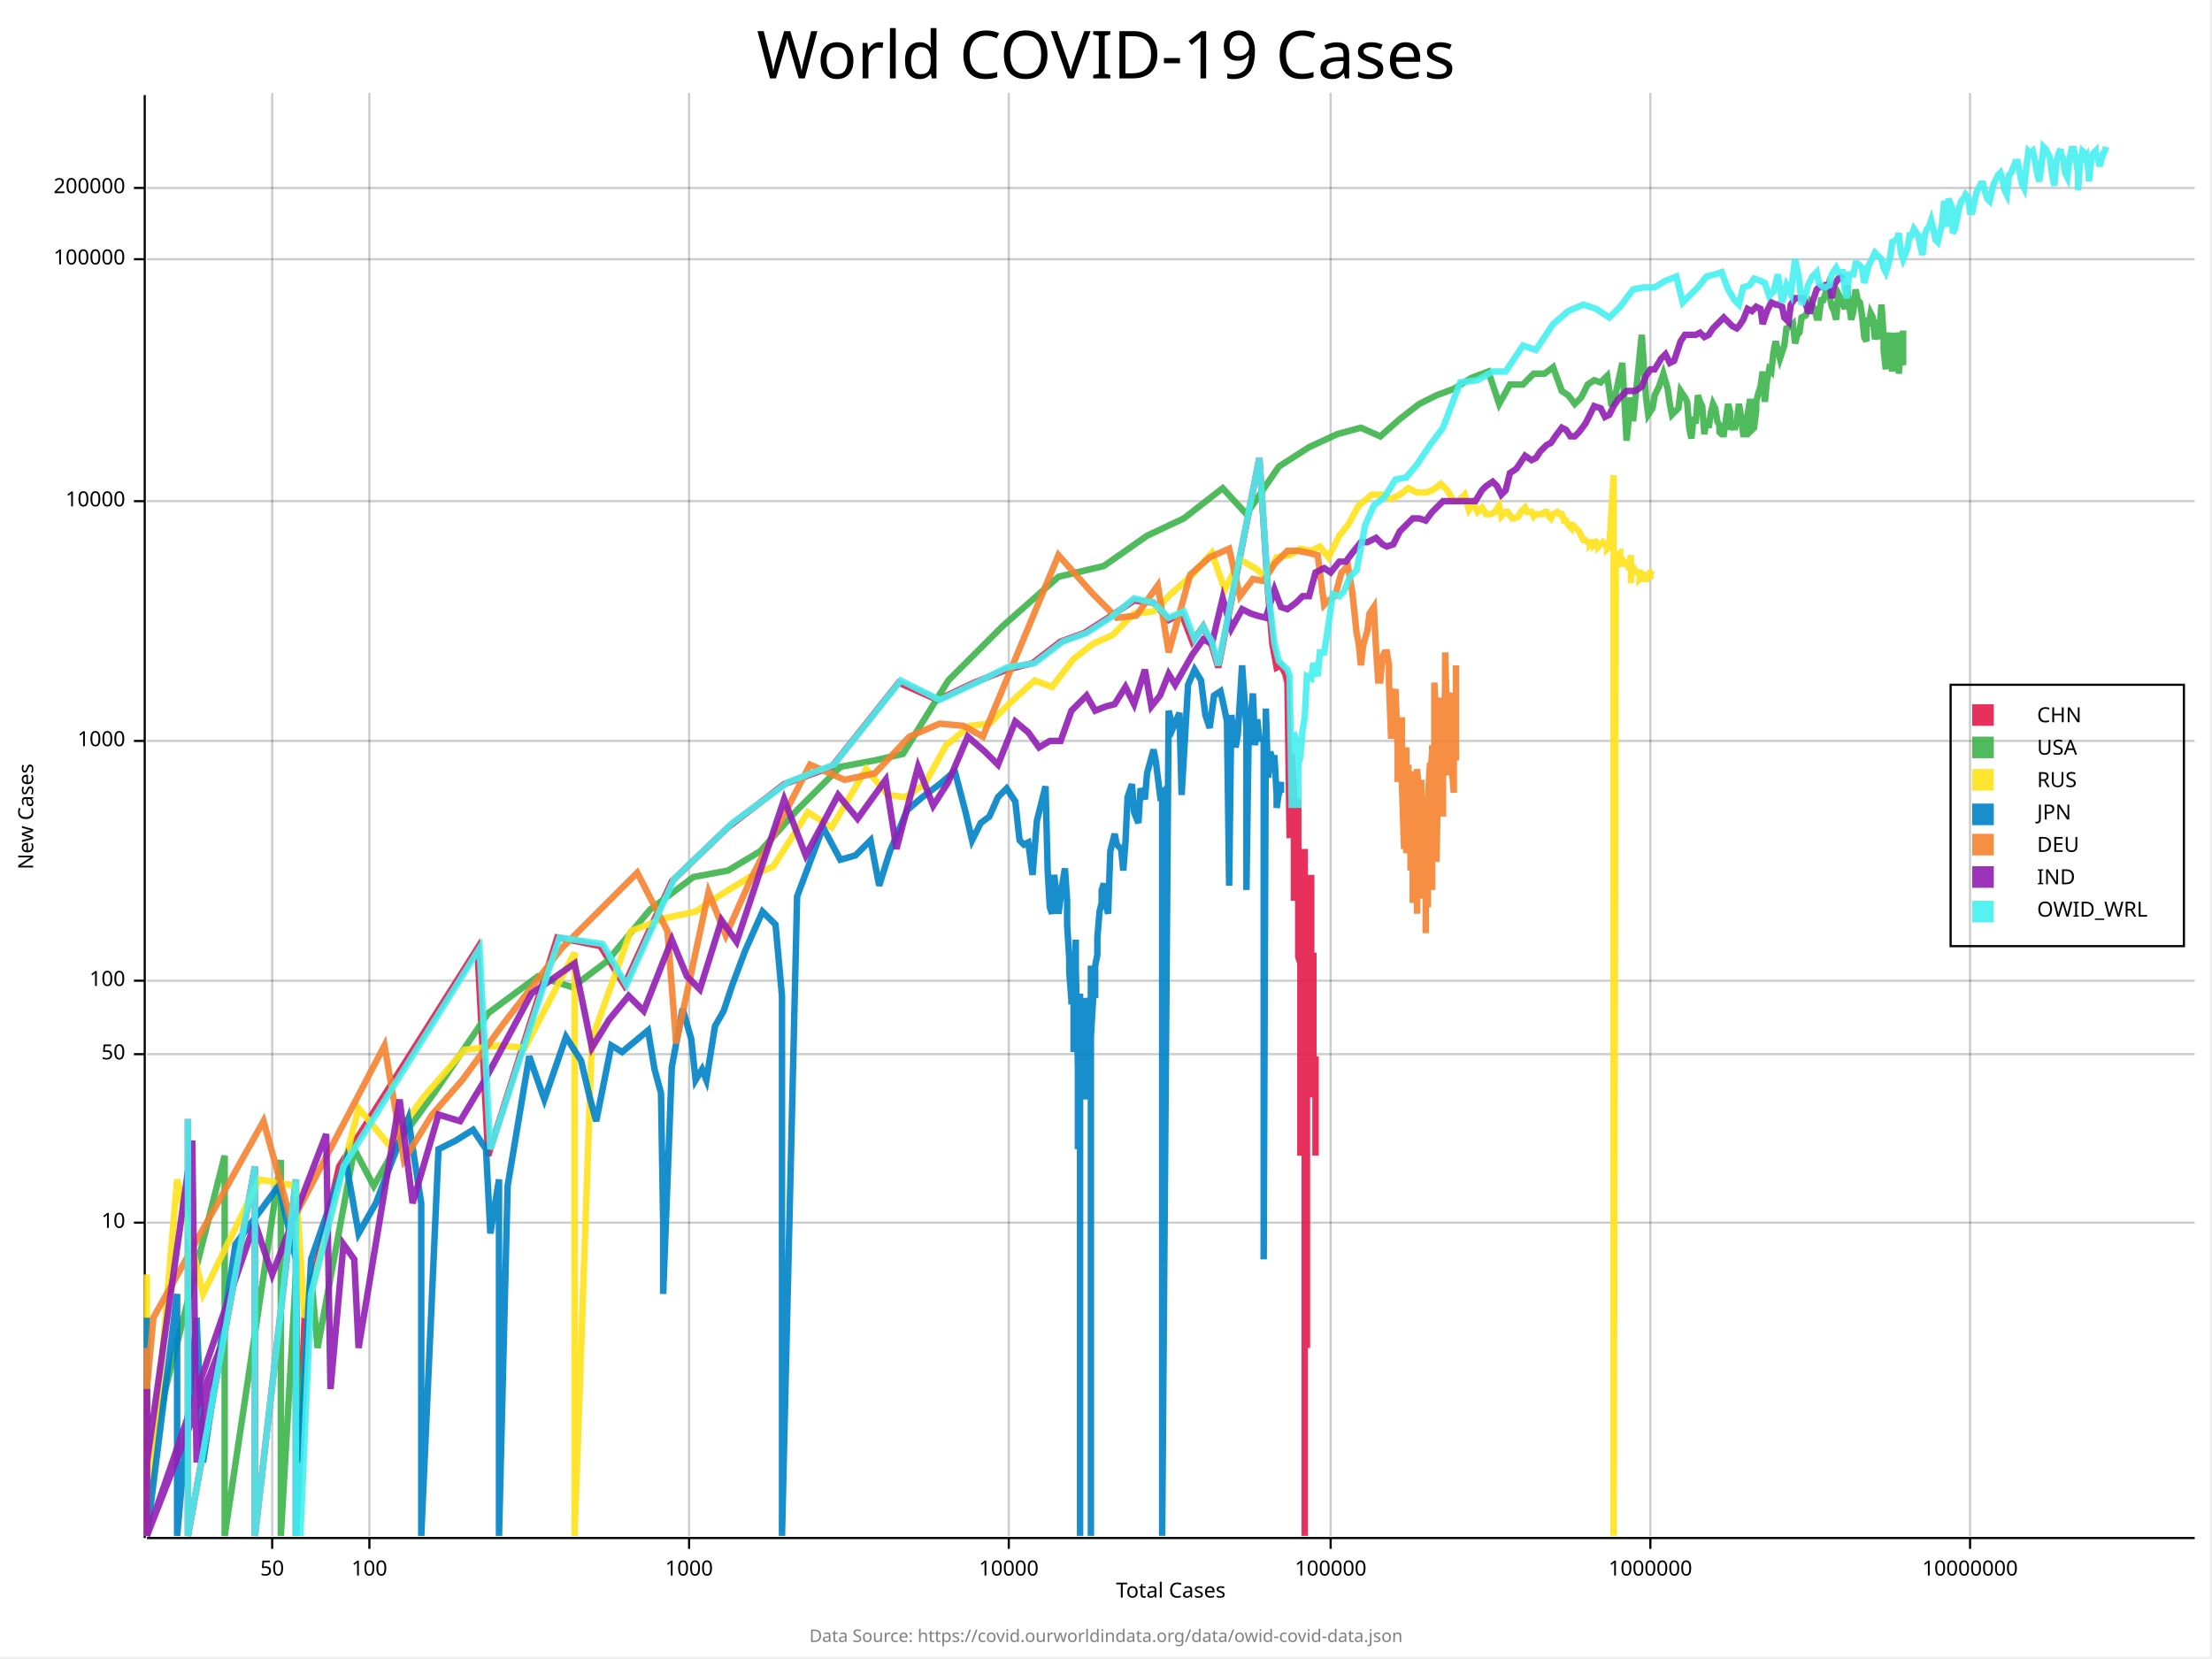
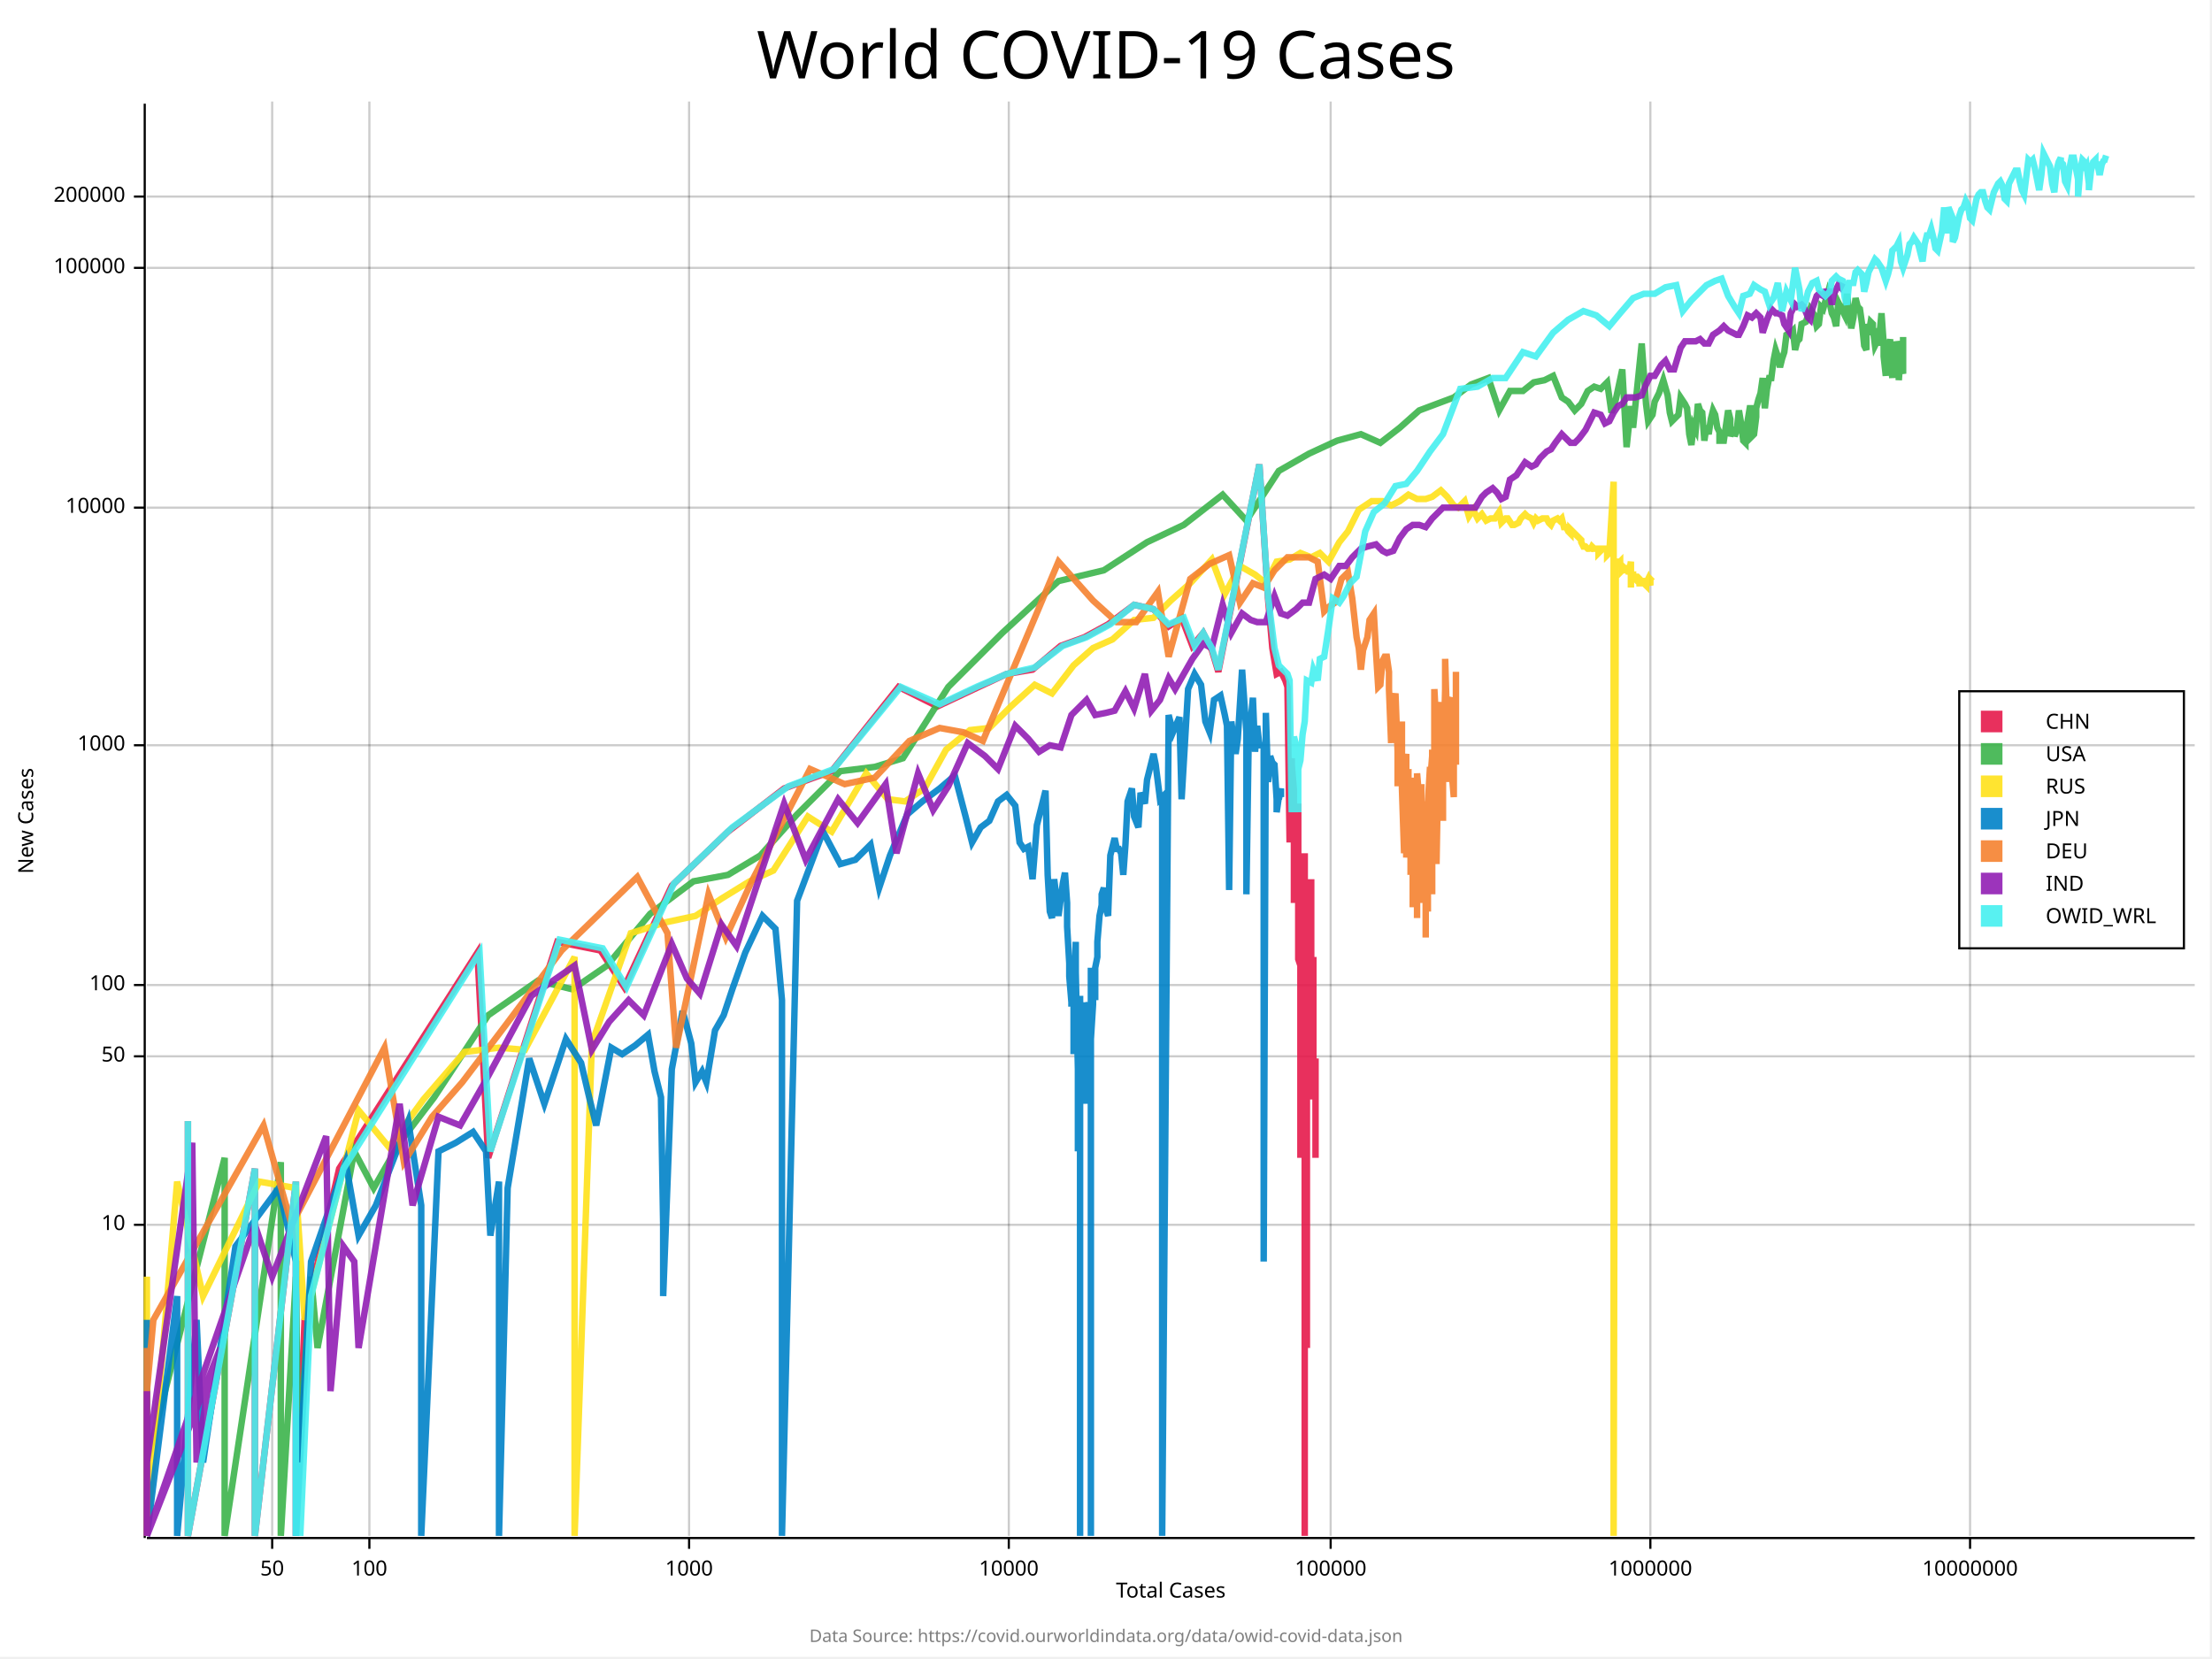
<svg xmlns="http://www.w3.org/2000/svg" width="1024" height="768" viewBox="0 0 1024 768">
  <rect x="0" y="0" width="1023" height="767" opacity="1" fill="#FFFFFF" stroke="none" />
  <text x="512" y="754" dy="0.76em" text-anchor="middle" font-family="sans-serif" font-size="8.065" opacity="0.5" fill="#000000">
Data Source: https://covid.ourworldindata.org/data/owid-covid-data.json
</text>
  <text x="512" y="13" dy="0.76em" text-anchor="middle" font-family="sans-serif" font-size="30.645" opacity="1" fill="#000000">
World COVID-19 Cases
</text>
-   <text x="8" y="378" dy="0.76em" text-anchor="middle" font-family="sans-serif" font-size="9.677" opacity="1" fill="#000000" transform="rotate(270, 8, 378)">
+   <text x="8" y="380" dy="0.76em" text-anchor="middle" font-family="sans-serif" font-size="9.677" opacity="1" fill="#000000" transform="rotate(270, 8, 380)">
New Cases
</text>
  <text x="542" y="742" dy="-0.5ex" text-anchor="middle" font-family="sans-serif" font-size="9.677" opacity="1" fill="#000000">
Total Cases
</text>
-   <line opacity="0.2" stroke="#000000" stroke-width="1" x1="126" y1="711" x2="126" y2="43" />
-   <line opacity="0.2" stroke="#000000" stroke-width="1" x1="171" y1="711" x2="171" y2="43" />
-   <line opacity="0.2" stroke="#000000" stroke-width="1" x1="319" y1="711" x2="319" y2="43" />
-   <line opacity="0.2" stroke="#000000" stroke-width="1" x1="467" y1="711" x2="467" y2="43" />
-   <line opacity="0.2" stroke="#000000" stroke-width="1" x1="616" y1="711" x2="616" y2="43" />
-   <line opacity="0.2" stroke="#000000" stroke-width="1" x1="764" y1="711" x2="764" y2="43" />
-   <line opacity="0.2" stroke="#000000" stroke-width="1" x1="912" y1="711" x2="912" y2="43" />
-   <line opacity="0.2" stroke="#000000" stroke-width="1" x1="68" y1="566" x2="1016" y2="566" />
-   <line opacity="0.2" stroke="#000000" stroke-width="1" x1="68" y1="488" x2="1016" y2="488" />
-   <line opacity="0.2" stroke="#000000" stroke-width="1" x1="68" y1="454" x2="1016" y2="454" />
-   <line opacity="0.2" stroke="#000000" stroke-width="1" x1="68" y1="343" x2="1016" y2="343" />
-   <line opacity="0.2" stroke="#000000" stroke-width="1" x1="68" y1="232" x2="1016" y2="232" />
-   <line opacity="0.2" stroke="#000000" stroke-width="1" x1="68" y1="120" x2="1016" y2="120" />
-   <line opacity="0.2" stroke="#000000" stroke-width="1" x1="68" y1="87" x2="1016" y2="87" />
-   <polyline fill="none" opacity="1" stroke="#000000" stroke-width="1" points="67,44 67,712 " />
-   <text x="58" y="566" dy="0.5ex" text-anchor="end" font-family="sans-serif" font-size="9.677" opacity="1" fill="#000000">
+   <line opacity="0.2" stroke="#000000" stroke-width="1" x1="126" y1="711" x2="126" y2="47" />
+   <line opacity="0.2" stroke="#000000" stroke-width="1" x1="171" y1="711" x2="171" y2="47" />
+   <line opacity="0.2" stroke="#000000" stroke-width="1" x1="319" y1="711" x2="319" y2="47" />
+   <line opacity="0.2" stroke="#000000" stroke-width="1" x1="467" y1="711" x2="467" y2="47" />
+   <line opacity="0.2" stroke="#000000" stroke-width="1" x1="616" y1="711" x2="616" y2="47" />
+   <line opacity="0.2" stroke="#000000" stroke-width="1" x1="764" y1="711" x2="764" y2="47" />
+   <line opacity="0.2" stroke="#000000" stroke-width="1" x1="912" y1="711" x2="912" y2="47" />
+   <line opacity="0.2" stroke="#000000" stroke-width="1" x1="68" y1="567" x2="1016" y2="567" />
+   <line opacity="0.2" stroke="#000000" stroke-width="1" x1="68" y1="489" x2="1016" y2="489" />
+   <line opacity="0.2" stroke="#000000" stroke-width="1" x1="68" y1="456" x2="1016" y2="456" />
+   <line opacity="0.2" stroke="#000000" stroke-width="1" x1="68" y1="345" x2="1016" y2="345" />
+   <line opacity="0.2" stroke="#000000" stroke-width="1" x1="68" y1="235" x2="1016" y2="235" />
+   <line opacity="0.2" stroke="#000000" stroke-width="1" x1="68" y1="124" x2="1016" y2="124" />
+   <line opacity="0.2" stroke="#000000" stroke-width="1" x1="68" y1="91" x2="1016" y2="91" />
+   <polyline fill="none" opacity="1" stroke="#000000" stroke-width="1" points="67,48 67,712 " />
+   <text x="58" y="567" dy="0.5ex" text-anchor="end" font-family="sans-serif" font-size="9.677" opacity="1" fill="#000000">
10
</text>
-   <polyline fill="none" opacity="1" stroke="#000000" stroke-width="1" points="62,566 67,566 " />
-   <text x="58" y="488" dy="0.5ex" text-anchor="end" font-family="sans-serif" font-size="9.677" opacity="1" fill="#000000">
+   <polyline fill="none" opacity="1" stroke="#000000" stroke-width="1" points="62,567 67,567 " />
+   <text x="58" y="489" dy="0.5ex" text-anchor="end" font-family="sans-serif" font-size="9.677" opacity="1" fill="#000000">
50
</text>
-   <polyline fill="none" opacity="1" stroke="#000000" stroke-width="1" points="62,488 67,488 " />
-   <text x="58" y="454" dy="0.5ex" text-anchor="end" font-family="sans-serif" font-size="9.677" opacity="1" fill="#000000">
+   <polyline fill="none" opacity="1" stroke="#000000" stroke-width="1" points="62,489 67,489 " />
+   <text x="58" y="456" dy="0.5ex" text-anchor="end" font-family="sans-serif" font-size="9.677" opacity="1" fill="#000000">
100
</text>
-   <polyline fill="none" opacity="1" stroke="#000000" stroke-width="1" points="62,454 67,454 " />
-   <text x="58" y="343" dy="0.5ex" text-anchor="end" font-family="sans-serif" font-size="9.677" opacity="1" fill="#000000">
+   <polyline fill="none" opacity="1" stroke="#000000" stroke-width="1" points="62,456 67,456 " />
+   <text x="58" y="345" dy="0.5ex" text-anchor="end" font-family="sans-serif" font-size="9.677" opacity="1" fill="#000000">
1000
</text>
-   <polyline fill="none" opacity="1" stroke="#000000" stroke-width="1" points="62,343 67,343 " />
-   <text x="58" y="232" dy="0.5ex" text-anchor="end" font-family="sans-serif" font-size="9.677" opacity="1" fill="#000000">
+   <polyline fill="none" opacity="1" stroke="#000000" stroke-width="1" points="62,345 67,345 " />
+   <text x="58" y="235" dy="0.5ex" text-anchor="end" font-family="sans-serif" font-size="9.677" opacity="1" fill="#000000">
10000
</text>
-   <polyline fill="none" opacity="1" stroke="#000000" stroke-width="1" points="62,232 67,232 " />
-   <text x="58" y="120" dy="0.5ex" text-anchor="end" font-family="sans-serif" font-size="9.677" opacity="1" fill="#000000">
+   <polyline fill="none" opacity="1" stroke="#000000" stroke-width="1" points="62,235 67,235 " />
+   <text x="58" y="124" dy="0.5ex" text-anchor="end" font-family="sans-serif" font-size="9.677" opacity="1" fill="#000000">
100000
</text>
-   <polyline fill="none" opacity="1" stroke="#000000" stroke-width="1" points="62,120 67,120 " />
-   <text x="58" y="87" dy="0.5ex" text-anchor="end" font-family="sans-serif" font-size="9.677" opacity="1" fill="#000000">
+   <polyline fill="none" opacity="1" stroke="#000000" stroke-width="1" points="62,124 67,124 " />
+   <text x="58" y="91" dy="0.5ex" text-anchor="end" font-family="sans-serif" font-size="9.677" opacity="1" fill="#000000">
200000
</text>
-   <polyline fill="none" opacity="1" stroke="#000000" stroke-width="1" points="62,87 67,87 " />
+   <polyline fill="none" opacity="1" stroke="#000000" stroke-width="1" points="62,91 67,91 " />
  <polyline fill="none" opacity="1" stroke="#000000" stroke-width="1" points="68,712 1016,712 " />
  <text x="126" y="722" dy="0.76em" text-anchor="middle" font-family="sans-serif" font-size="9.677" opacity="1" fill="#000000">
50
</text>
  <polyline fill="none" opacity="1" stroke="#000000" stroke-width="1" points="126,712 126,717 " />
  <text x="171" y="722" dy="0.76em" text-anchor="middle" font-family="sans-serif" font-size="9.677" opacity="1" fill="#000000">
100
</text>
  <polyline fill="none" opacity="1" stroke="#000000" stroke-width="1" points="171,712 171,717 " />
  <text x="319" y="722" dy="0.76em" text-anchor="middle" font-family="sans-serif" font-size="9.677" opacity="1" fill="#000000">
1000
</text>
  <polyline fill="none" opacity="1" stroke="#000000" stroke-width="1" points="319,712 319,717 " />
  <text x="467" y="722" dy="0.76em" text-anchor="middle" font-family="sans-serif" font-size="9.677" opacity="1" fill="#000000">
10000
</text>
  <polyline fill="none" opacity="1" stroke="#000000" stroke-width="1" points="467,712 467,717 " />
  <text x="616" y="722" dy="0.76em" text-anchor="middle" font-family="sans-serif" font-size="9.677" opacity="1" fill="#000000">
100000
</text>
  <polyline fill="none" opacity="1" stroke="#000000" stroke-width="1" points="616,712 616,717 " />
  <text x="764" y="722" dy="0.76em" text-anchor="middle" font-family="sans-serif" font-size="9.677" opacity="1" fill="#000000">
1000000
</text>
  <polyline fill="none" opacity="1" stroke="#000000" stroke-width="1" points="764,712 764,717 " />
  <text x="912" y="722" dy="0.76em" text-anchor="middle" font-family="sans-serif" font-size="9.677" opacity="1" fill="#000000">
10000000
</text>
  <polyline fill="none" opacity="1" stroke="#000000" stroke-width="1" points="912,712 912,717 " />
-   <polyline fill="none" opacity="0.9" stroke="#E6194B" stroke-width="3" points="87,518 87,711 87,711 118,540 118,711 137,546 137,711 137,711 137,711 137,711 137,711 137,711 137,711 137,711 137,711 137,711 137,711 141,610 157,540 221,439 226,535 258,434 278,438 289,456 311,408 337,383 363,363 385,355 416,316 434,324 451,316 466,310 478,307 491,297 502,293 513,286 525,278 534,279 541,287 547,284 552,297 557,290 561,299 564,309 583,212 587,274 589,298 591,309 593,308 595,312 596,316 597,388 598,349 598,352 599,364 599,417 599,375 600,386 600,383 600,397 601,384 601,370 601,420 601,443 602,446 602,447 602,429 602,454 602,492 602,493 602,532 602,514 602,523 602,528 602,535 602,528 602,521 602,495 602,525 602,494 602,455 602,486 602,475 602,439 602,472 603,466 603,453 603,457 603,446 603,448 603,455 603,463 603,484 603,454 603,472 603,477 603,490 603,474 603,482 603,462 603,462 604,483 604,466 604,458 604,449 604,457 604,489 604,488 604,393 604,511 604,537 604,549 604,509 604,546 604,557 604,576 604,546 604,566 604,624 604,519 604,643 604,610 604,557 604,624 604,643 604,624 604,643 604,643 604,643 604,590 604,711 604,546 604,535 604,677 604,583 604,590 604,599 604,571 604,590 604,566 604,571 604,643 604,643 604,557 604,643 604,624 604,561 604,583 604,677 604,624 604,711 604,540 604,599 604,535 604,583 604,599 604,677 604,561 605,590 605,571 605,599 605,624 605,610 605,561 605,583 605,557 605,479 605,491 605,495 605,494 605,504 605,504 605,513 605,514 605,535 605,486 605,514 605,532 605,516 605,523 605,537 605,549 605,525 605,599 605,511 605,549 605,571 605,537 605,549 605,521 605,530 605,508 605,492 605,499 605,505 605,492 605,483 605,484 605,532 605,467 605,465 605,465 606,442 606,463 606,469 606,440 606,438 606,433 606,426 606,424 606,418 607,419 607,416 607,405 607,430 607,428 607,432 607,448 608,451 608,445 608,441 608,446 608,458 608,445 608,448 608,481 608,465 608,455 608,472 608,475 608,456 608,474 608,485 608,508 608,499 609,489 609,501 609,497 609,525 609,506 609,509 609,513 609,528 609,518 609,509 609,535 609,532 609,535 609,508 609,528 " />
-   <polyline fill="none" opacity="0.9" stroke="#3CB44B" stroke-width="3" points="68,711 68,711 68,711 68,711 68,711 68,711 68,711 68,711 68,711 68,711 68,711 68,711 68,711 68,711 68,711 68,711 68,711 68,711 68,711 68,711 68,711 68,677 68,711 68,711 68,711 68,677 68,711 68,624 68,711 68,711 68,711 68,677 68,677 68,677 68,624 68,711 68,711 68,677 68,711 68,711 68,711 68,711 68,677 68,711 68,677 68,677 68,711 68,711 68,711 68,711 68,711 68,711 68,677 104,535 104,711 104,711 130,537 130,711 137,590 138,677 144,590 147,624 164,532 173,549 185,528 201,506 226,469 249,452 265,457 281,445 301,421 321,406 337,403 352,394 369,375 389,355 405,352 418,349 439,315 464,290 490,267 511,262 531,248 548,240 566,226 577,238 592,216 606,207 619,201 630,198 639,202 648,194 657,187 665,183 673,180 681,175 689,172 694,187 699,178 705,178 710,173 715,173 719,170 723,181 726,183 729,187 732,184 735,178 738,176 741,177 744,174 746,188 748,182 751,168 753,204 755,184 756,195 760,155 762,184 763,192 765,189 766,183 768,179 770,173 772,180 773,187 774,192 776,190 777,189 778,181 780,184 781,186 782,198 783,203 784,193 785,196 786,183 787,186 788,188 789,201 790,194 791,198 792,191 793,187 794,189 795,195 796,197 796,200 797,201 798,201 799,194 800,187 801,191 801,199 802,196 803,197 803,199 804,195 805,187 806,193 806,193 807,201 808,201 808,197 809,192 810,186 811,186 811,199 812,198 813,190 813,186 814,182 815,179 816,172 817,186 818,176 819,171 820,172 821,163 822,158 823,162 824,166 825,163 826,160 827,152 829,151 830,150 831,159 832,155 833,154 834,147 836,146 837,143 838,140 840,143 841,147 842,147 843,139 844,139 846,133 847,137 848,142 849,144 850,148 851,136 852,138 854,143 855,132 856,141 857,148 857,148 858,144 859,134 860,139 861,140 862,146 863,156 864,158 864,147 865,151 866,145 867,147 867,148 868,157 869,154 869,157 870,148 870,153 871,141 872,156 872,162 873,171 873,160 874,156 874,160 875,154 875,160 876,172 876,167 877,167 877,161 878,158 878,154 879,160 879,170 879,173 880,159 880,166 881,169 881,153 " />
-   <polyline fill="none" opacity="0.9" stroke="#FFE119" stroke-width="3" points="68,711 68,711 68,711 68,711 68,711 68,711 68,711 68,711 68,711 68,711 68,711 68,711 68,711 68,711 68,711 68,711 68,711 68,711 68,711 68,711 68,711 68,711 68,711 68,711 68,711 68,711 68,711 68,711 68,711 68,711 68,711 68,711 68,643 68,711 68,711 68,711 68,711 68,711 68,711 68,711 68,711 68,711 68,711 68,711 68,711 68,711 68,711 68,711 68,711 68,711 68,711 68,711 68,711 68,711 68,711 68,711 68,711 68,711 68,711 68,711 68,711 68,711 68,711 68,677 68,677 68,711 68,711 68,590 68,711 68,711 68,711 68,711 82,546 94,599 120,546 137,549 141,610 166,513 180,530 196,508 215,486 231,484 243,485 266,441 266,711 274,481 292,431 308,425 322,422 334,414 347,406 358,401 374,376 385,383 401,356 411,368 419,369 428,363 438,345 449,336 458,335 468,325 479,315 487,318 497,305 506,298 515,294 525,284 534,283 542,275 551,267 561,256 567,273 574,259 581,263 586,267 591,258 597,257 602,254 607,255 611,253 615,258 620,248 624,243 629,234 635,229 640,229 644,231 648,229 652,226 656,228 660,228 663,227 667,224 670,227 673,232 675,232 678,229 680,236 682,233 684,237 686,235 688,238 690,238 692,237 694,234 695,239 697,237 698,237 700,240 701,240 703,239 704,237 706,235 707,237 709,237 710,239 711,238 712,238 714,238 715,237 716,237 717,239 718,240 719,238 721,237 722,238 723,238 724,241 725,241 726,243 727,244 727,243 728,243 729,244 730,245 731,246 732,248 732,248 733,250 734,250 734,250 735,251 736,251 736,252 737,251 738,251 738,252 739,251 740,252 740,253 741,252 741,252 742,251 743,252 743,252 744,252 744,254 745,253 745,253 747,220 747,255 747,711 748,257 748,258 749,257 749,258 749,258 750,257 750,258 751,259 751,261 752,261 752,260 753,261 753,261 753,261 754,262 754,264 755,257 755,270 755,263 756,263 756,263 756,264 757,266 757,264 758,265 758,265 758,265 759,265 759,266 759,268 760,267 760,267 760,266 761,266 761,267 761,268 762,268 762,268 762,268 762,267 763,266 763,265 763,265 764,268 764,266 764,265 765,264 " />
-   <polyline fill="none" opacity="0.9" stroke="#0082C8" stroke-width="3" points="68,711 68,711 68,711 68,711 68,711 68,711 68,711 68,711 68,711 68,711 68,711 68,711 68,711 68,711 68,711 68,677 68,711 68,711 68,711 68,711 68,711 68,711 68,711 68,711 68,677 68,711 68,677 68,711 68,677 68,624 68,610 68,624 68,677 68,610 68,677 68,711 82,599 82,711 82,711 82,711 82,711 82,711 82,711 82,711 91,610 94,677 109,576 129,549 137,583 137,711 144,583 160,537 166,571 174,557 189,518 195,557 195,711 203,532 211,528 219,523 225,532 227,571 231,546 231,711 235,549 245,489 252,509 262,480 269,491 273,508 276,519 283,484 288,487 294,482 300,477 303,495 306,506 307,566 307,599 311,494 316,467 320,481 322,500 325,495 327,500 331,475 335,468 339,456 345,440 353,422 359,428 362,461 362,711 369,415 381,383 389,398 396,396 403,389 407,410 412,394 420,375 427,369 435,363 442,357 447,376 450,389 454,381 458,378 462,369 466,365 470,371 472,389 474,391 476,390 478,405 480,380 484,364 485,403 486,420 487,423 488,405 489,413 490,423 492,408 493,402 494,417 494,428 495,444 495,450 496,463 496,465 497,446 497,487 497,468 498,435 498,483 498,448 499,494 499,490 499,532 499,479 499,532 499,500 500,460 500,525 500,549 500,511 500,496 500,516 500,711 500,473 501,462 501,491 501,508 501,492 502,482 502,509 502,492 502,500 502,501 502,508 502,504 503,497 503,497 503,499 503,488 503,491 503,470 504,462 504,497 504,499 504,470 505,480 505,711 505,447 505,486 505,480 506,463 506,461 506,454 507,458 507,462 507,447 508,442 508,434 509,422 510,418 510,412 511,409 512,419 513,423 513,422 514,394 516,386 517,391 518,392 519,393 520,403 521,390 522,369 524,363 525,376 527,381 528,365 530,370 531,358 534,347 535,352 537,368 538,367 538,711 541,329 543,337 546,330 547,368 550,317 553,310 556,315 558,331 560,337 562,322 565,320 567,329 568,334 569,410 570,331 572,346 573,340 575,308 577,337 577,412 578,343 580,321 581,345 582,333 583,342 585,342 585,583 586,328 587,360 588,351 588,348 589,351 590,351 591,368 591,374 592,367 592,368 593,362 593,367 " />
-   <polyline fill="none" opacity="0.9" stroke="#F58230" stroke-width="3" points="68,711 68,711 68,711 68,711 68,711 68,711 68,711 68,711 68,711 68,711 68,711 68,711 68,711 68,711 68,711 68,711 68,711 68,711 68,711 68,711 68,711 68,711 68,711 68,711 68,711 68,711 68,711 68,711 68,677 68,624 68,711 68,677 68,643 68,677 68,677 68,643 68,711 68,711 68,677 68,677 68,711 68,711 68,711 68,643 68,711 68,711 68,711 68,711 68,711 68,711 68,711 68,711 68,711 68,711 68,711 68,711 68,711 68,643 71,610 122,519 135,566 178,484 187,537 200,516 214,500 233,474 260,439 295,404 309,431 313,483 328,413 336,433 348,406 375,354 391,361 405,358 421,341 435,335 446,336 455,341 490,257 506,275 517,286 526,285 536,271 541,302 551,266 560,258 569,254 574,276 580,268 585,269 590,261 596,255 601,255 606,256 610,257 613,280 615,278 618,276 621,265 624,262 626,274 628,293 629,298 630,308 631,299 633,292 634,284 636,281 637,300 638,315 639,315 640,304 641,302 642,302 643,308 643,316 644,342 644,336 645,330 645,324 646,319 647,346 647,354 647,362 647,361 648,341 648,334 649,334 649,332 649,363 650,393 650,346 650,354 651,346 651,347 651,366 651,369 651,395 652,375 652,354 652,357 652,381 653,365 653,384 653,403 653,384 653,392 653,393 654,357 654,358 654,404 654,396 654,418 654,395 654,388 655,376 655,386 655,401 655,418 655,394 655,398 655,371 655,408 656,394 656,411 656,423 656,390 656,394 656,369 656,356 657,368 657,361 657,373 657,376 657,369 658,365 658,379 658,361 658,409 658,408 658,377 658,380 659,376 659,382 659,385 659,412 659,416 659,389 659,388 659,382 660,388 660,390 660,410 660,432 660,386 660,394 660,373 660,369 661,374 661,420 661,410 661,374 661,381 661,370 662,353 662,355 662,400 662,395 662,365 662,361 663,348 663,350 663,345 663,412 663,376 664,349 664,357 664,316 665,336 665,343 665,360 665,399 666,339 666,335 667,323 667,325 667,329 668,359 668,378 668,326 668,356 669,317 669,302 670,337 670,355 670,359 671,331 671,321 671,323 672,321 672,324 672,355 673,367 673,333 673,332 674,332 674,352 674,308 " />
-   <polyline fill="none" opacity="0.9" stroke="#911EB4" stroke-width="3" points="68,711 68,711 68,711 68,711 68,711 68,711 68,711 68,711 68,711 68,711 68,711 68,711 68,711 68,711 68,711 68,711 68,711 68,711 68,711 68,711 68,711 68,711 68,711 68,711 68,711 68,711 68,711 68,711 68,711 68,711 68,677 68,711 68,711 68,677 68,711 68,677 68,711 68,711 68,711 68,711 68,711 68,711 68,711 68,711 68,711 68,711 68,711 68,711 68,711 68,711 68,711 68,711 68,711 68,711 68,711 68,711 68,711 68,711 68,711 68,711 68,711 68,711 68,711 68,643 68,677 89,528 91,677 96,643 102,624 68,711 118,566 126,590 151,525 153,643 159,576 164,583 166,624 185,509 191,557 203,516 213,519 225,499 246,460 266,446 274,485 282,472 291,461 298,468 311,435 318,452 324,458 334,426 341,436 363,370 373,396 388,368 397,379 410,361 415,393 425,355 432,373 439,362 448,341 456,348 462,354 470,334 476,339 481,346 486,343 491,343 496,329 503,322 507,329 512,327 516,326 521,318 525,326 530,310 533,327 537,322 541,312 544,317 548,310 552,303 557,296 561,298 566,277 570,291 575,282 579,284 582,285 586,286 590,273 593,281 596,282 600,279 603,276 606,276 609,265 613,263 616,265 620,260 623,260 626,256 630,251 633,251 637,249 640,252 642,253 645,252 648,246 651,243 654,240 657,240 660,241 663,237 665,235 668,232 671,232 674,232 676,232 679,232 681,232 683,232 686,227 688,225 691,223 693,225 695,229 697,227 699,219 702,217 704,214 706,211 709,213 711,212 713,209 716,206 718,205 720,202 723,198 725,199 727,202 729,202 731,200 734,196 736,192 738,188 741,189 743,193 745,192 747,188 749,185 751,183 753,181 755,181 757,181 760,179 762,174 764,171 766,171 769,166 771,164 773,168 775,167 778,158 780,155 782,155 785,155 787,154 789,156 791,155 793,152 796,149 798,147 800,149 802,151 804,152 805,151 807,148 809,143 811,144 813,142 815,143 816,150 818,144 820,140 822,141 823,141 825,142 826,147 828,149 829,141 831,138 832,138 834,138 835,138 837,144 838,144 839,140 841,134 842,133 844,133 845,132 847,132 848,138 849,132 851,129 852,129 853,127 " />
-   <polyline fill="none" opacity="0.9" stroke="#46F0F0" stroke-width="3" points="87,518 87,711 87,711 118,540 118,711 137,546 137,711 137,711 137,711 137,711 137,711 137,711 137,711 138,677 138,711 139,677 139,711 144,599 159,540 222,439 227,532 259,434 279,437 290,456 312,407 339,381 365,362 386,354 417,315 435,324 452,316 466,309 479,307 492,297 503,293 514,286 525,277 534,279 541,286 548,283 553,296 557,290 561,297 564,308 583,212 587,273 590,298 592,306 594,308 596,310 597,313 598,374 599,343 599,339 600,343 601,374 601,354 602,350 603,338 604,332 605,313 607,314 608,307 610,313 611,302 613,302 615,289 617,275 620,276 622,274 625,267 628,264 632,243 636,234 641,230 646,222 651,221 656,215 662,206 668,198 676,177 684,176 691,172 697,172 705,160 711,162 719,150 726,144 733,141 739,143 745,147 750,142 756,134 761,133 766,133 771,130 776,128 779,140 783,136 786,133 790,128 794,127 797,126 800,134 803,139 805,141 807,133 810,132 812,129 815,130 817,131 819,137 821,135 823,127 825,140 827,132 829,136 831,120 833,130 834,141 836,136 837,132 839,128 841,126 842,131 844,133 845,133 847,132 848,127 850,124 851,126 853,126 854,134 855,138 856,127 858,127 859,122 860,122 862,124 863,131 864,127 865,123 867,119 868,117 869,118 871,120 872,124 873,126 874,123 875,119 876,112 878,111 879,108 880,117 881,120 883,115 884,109 885,109 886,106 888,109 889,114 890,118 891,109 892,106 893,105 894,102 895,106 896,111 897,112 899,104 900,93 901,105 902,92 904,97 904,108 905,106 907,96 908,93 909,92 910,90 911,91 912,98 913,98 915,89 916,87 917,85 918,85 919,89 920,92 921,93 923,85 924,83 925,81 926,80 927,83 928,88 929,90 930,81 931,80 933,75 934,75 935,80 936,85 937,87 938,78 939,70 940,71 941,70 942,74 943,80 944,84 945,77 946,68 947,69 948,71 949,73 950,81 951,86 952,75 953,71 954,69 954,71 955,73 956,80 957,82 958,74 959,69 959,69 960,69 961,74 962,80 962,88 963,75 964,70 965,71 965,75 966,73 967,81 967,84 968,75 969,71 970,70 970,71 971,72 972,77 972,77 973,73 974,70 974,71 975,68 " />
-   <rect x="903" y="317" width="108" height="121" opacity="1" fill="none" stroke="#000000" />
-   <text x="943" y="327" dy="0.76em" text-anchor="start" font-family="sans-serif" font-size="9.677" opacity="1" fill="#000000">
+   <polyline fill="none" opacity="0.9" stroke="#E6194B" stroke-width="3" points="87,519 87,711 87,711 118,541 118,711 137,547 137,711 137,711 137,711 137,711 137,711 137,711 137,711 137,711 137,711 137,711 137,711 141,611 157,541 221,441 226,536 258,436 278,440 289,457 311,410 337,385 363,365 385,357 416,318 434,327 451,319 466,312 478,310 491,299 502,295 513,289 525,280 534,282 541,290 547,286 552,299 557,293 561,301 564,311 583,215 587,277 589,300 591,312 593,311 595,315 596,318 597,390 598,351 598,354 599,366 599,418 599,377 600,388 600,385 600,399 601,386 601,372 601,421 601,444 602,447 602,448 602,430 602,455 602,493 602,494 602,533 602,515 602,524 602,529 602,536 602,529 602,522 602,496 602,526 602,495 602,456 602,487 602,477 602,440 602,474 603,468 603,455 603,459 603,447 603,450 603,457 603,464 603,485 603,456 603,473 603,479 603,491 603,475 603,484 603,463 603,463 604,485 604,467 604,459 604,450 604,459 604,490 604,489 604,395 604,512 604,538 604,550 604,511 604,547 604,558 604,577 604,547 604,567 604,624 604,521 604,644 604,611 604,558 604,624 604,644 604,624 604,644 604,644 604,644 604,591 604,711 604,547 604,536 604,677 604,584 604,591 604,600 604,572 604,591 604,567 604,572 604,644 604,644 604,558 604,644 604,624 604,562 604,584 604,677 604,624 604,711 604,541 604,600 604,536 604,584 604,600 604,677 604,562 605,591 605,572 605,600 605,624 605,611 605,562 605,584 605,558 605,480 605,492 605,496 605,495 605,505 605,505 605,514 605,515 605,536 605,487 605,515 605,533 605,517 605,524 605,538 605,550 605,526 605,600 605,512 605,550 605,572 605,538 605,550 605,522 605,531 605,509 605,493 605,500 605,506 605,493 605,485 605,485 605,533 605,468 605,467 605,467 606,443 606,464 606,470 606,441 606,440 606,434 606,428 606,425 606,420 607,421 607,417 607,407 607,431 607,430 607,434 607,450 608,453 608,446 608,443 608,447 608,460 608,447 608,450 608,482 608,466 608,456 608,473 608,477 608,458 608,476 608,486 608,509 608,500 609,490 609,502 609,499 609,526 609,508 609,511 609,514 609,529 609,519 609,511 609,536 609,533 609,536 609,509 609,529 " />
+   <polyline fill="none" opacity="0.9" stroke="#3CB44B" stroke-width="3" points="68,711 68,711 68,711 68,711 68,711 68,711 68,711 68,711 68,711 68,711 68,711 68,711 68,711 68,711 68,711 68,711 68,711 68,711 68,711 68,711 68,711 68,677 68,711 68,711 68,711 68,677 68,711 68,624 68,711 68,711 68,711 68,677 68,677 68,677 68,624 68,711 68,711 68,677 68,711 68,711 68,711 68,711 68,677 68,711 68,677 68,677 68,711 68,711 68,711 68,711 68,711 68,711 68,677 104,536 104,711 104,711 130,538 130,711 137,591 138,677 144,591 147,624 164,533 173,550 185,529 201,508 226,470 249,454 265,458 281,447 301,423 321,408 337,405 352,396 369,377 389,357 405,355 418,351 439,318 464,293 490,269 511,264 531,251 548,243 566,229 577,241 592,218 606,210 619,204 630,201 639,205 648,198 657,190 665,187 673,184 681,178 689,175 694,190 699,181 705,181 710,177 715,176 719,174 723,184 726,186 729,190 732,187 735,181 738,179 741,180 744,177 746,191 748,185 751,171 753,207 755,188 756,198 760,159 762,187 763,195 765,192 766,186 768,182 770,176 772,183 773,191 774,195 776,193 777,192 778,184 780,187 781,189 782,201 783,206 784,197 785,199 786,187 787,190 788,191 789,204 790,197 791,201 792,194 793,190 794,192 795,198 796,200 796,204 797,204 798,204 799,197 800,190 801,194 801,202 802,199 803,200 803,202 804,199 805,190 806,196 806,196 807,204 808,205 808,200 809,195 810,189 811,189 811,202 812,201 813,193 813,189 814,185 815,182 816,175 817,189 818,180 819,175 820,175 821,167 822,162 823,165 824,170 825,166 826,163 827,155 829,154 830,153 831,162 832,158 833,157 834,150 836,149 837,146 838,143 840,146 841,151 842,150 843,142 844,143 846,136 847,140 848,145 849,147 850,151 851,140 852,142 854,146 855,136 856,144 857,152 857,152 858,147 859,138 860,142 861,143 862,150 863,160 864,162 864,150 865,155 866,149 867,150 867,152 868,160 869,158 869,160 870,152 870,156 871,145 872,159 872,165 873,174 873,163 874,160 874,163 875,157 875,163 876,175 876,170 877,170 877,165 878,161 878,158 879,163 879,174 879,176 880,163 880,169 881,173 881,156 " />
+   <polyline fill="none" opacity="0.9" stroke="#FFE119" stroke-width="3" points="68,711 68,711 68,711 68,711 68,711 68,711 68,711 68,711 68,711 68,711 68,711 68,711 68,711 68,711 68,711 68,711 68,711 68,711 68,711 68,711 68,711 68,711 68,711 68,711 68,711 68,711 68,711 68,711 68,711 68,711 68,711 68,711 68,644 68,711 68,711 68,711 68,711 68,711 68,711 68,711 68,711 68,711 68,711 68,711 68,711 68,711 68,711 68,711 68,711 68,711 68,711 68,711 68,711 68,711 68,711 68,711 68,711 68,711 68,711 68,711 68,711 68,711 68,711 68,677 68,677 68,711 68,711 68,591 68,711 68,711 68,711 68,711 82,547 94,600 120,547 137,550 141,611 166,514 180,531 196,509 215,487 231,485 243,486 266,443 266,711 274,483 292,432 308,427 322,424 334,416 347,408 358,403 374,378 385,385 401,358 411,370 419,371 428,365 438,347 449,338 458,337 468,327 479,317 487,321 497,308 506,300 515,296 525,287 534,286 542,278 551,270 561,259 567,275 574,262 581,266 586,270 591,260 597,259 602,256 607,258 611,256 615,260 620,251 624,246 629,236 635,232 640,232 644,234 648,232 652,229 656,231 660,231 663,230 667,227 670,230 673,234 675,235 678,232 680,239 682,236 684,240 686,238 688,241 690,240 692,240 694,237 695,242 697,240 698,240 700,243 701,243 703,242 704,240 706,238 707,239 709,240 710,242 711,240 712,241 714,240 715,240 716,240 717,242 718,243 719,241 721,240 722,241 723,240 724,244 725,244 726,246 727,247 727,245 728,246 729,247 730,248 731,249 732,250 732,251 733,253 734,253 734,253 735,254 736,254 736,255 737,253 738,254 738,254 739,254 740,254 740,256 741,255 741,255 742,254 743,254 743,254 744,255 744,257 745,256 745,256 747,223 747,258 747,711 748,260 748,260 749,260 749,260 749,261 750,260 750,261 751,262 751,264 752,263 752,263 753,263 753,264 753,264 754,264 754,266 755,260 755,272 755,266 756,266 756,266 756,267 757,268 757,267 758,267 758,267 758,267 759,268 759,269 759,270 760,270 760,270 760,269 761,269 761,269 761,270 762,271 762,271 762,271 762,270 763,268 763,268 763,268 764,271 764,268 764,268 765,267 " />
+   <polyline fill="none" opacity="0.9" stroke="#0082C8" stroke-width="3" points="68,711 68,711 68,711 68,711 68,711 68,711 68,711 68,711 68,711 68,711 68,711 68,711 68,711 68,711 68,711 68,677 68,711 68,711 68,711 68,711 68,711 68,711 68,711 68,711 68,677 68,711 68,677 68,711 68,677 68,624 68,611 68,624 68,677 68,611 68,677 68,711 82,600 82,711 82,711 82,711 82,711 82,711 82,711 82,711 91,611 94,677 109,577 129,550 137,584 137,711 144,584 160,538 166,572 174,558 189,519 195,558 195,711 203,533 211,529 219,524 225,533 227,572 231,547 231,711 235,550 245,490 252,511 262,481 269,492 273,509 276,521 283,485 288,488 294,484 300,479 303,496 306,508 307,567 307,600 311,495 316,468 320,483 322,501 325,496 327,501 331,477 335,470 339,458 345,441 353,424 359,430 362,463 362,711 369,417 381,385 389,400 396,398 403,391 407,411 412,396 420,377 427,371 435,365 442,359 447,378 450,390 454,383 458,380 462,371 466,368 470,373 472,390 474,393 476,392 478,407 480,382 484,366 485,405 486,422 487,425 488,407 489,415 490,424 492,409 493,404 494,418 494,429 495,446 495,452 496,464 496,466 497,447 497,488 497,469 498,436 498,485 498,450 499,495 499,491 499,533 499,480 499,533 499,501 500,461 500,526 500,550 500,512 500,498 500,517 500,711 500,474 501,464 501,492 501,509 501,493 502,484 502,511 502,493 502,501 502,502 502,509 502,505 503,499 503,499 503,500 503,489 503,492 503,471 504,464 504,499 504,500 504,472 505,481 505,711 505,448 505,487 505,481 506,465 506,463 506,456 507,459 507,463 507,448 508,443 508,436 509,424 510,419 510,414 511,411 512,421 513,424 513,423 514,396 516,388 517,393 518,393 519,395 520,405 521,391 522,371 524,365 525,378 527,383 528,367 530,372 531,361 534,349 535,354 537,370 538,369 538,711 541,331 543,339 546,332 547,370 550,319 553,312 556,317 558,334 560,339 562,324 565,322 567,331 568,336 569,412 570,334 572,349 573,342 575,310 577,339 577,414 578,345 580,323 581,348 582,336 583,345 585,345 585,584 586,330 587,362 588,353 588,350 589,353 590,354 591,370 591,376 592,369 592,370 593,365 593,369 " />
+   <polyline fill="none" opacity="0.9" stroke="#F58230" stroke-width="3" points="68,711 68,711 68,711 68,711 68,711 68,711 68,711 68,711 68,711 68,711 68,711 68,711 68,711 68,711 68,711 68,711 68,711 68,711 68,711 68,711 68,711 68,711 68,711 68,711 68,711 68,711 68,711 68,711 68,677 68,624 68,711 68,677 68,644 68,677 68,677 68,644 68,711 68,711 68,677 68,677 68,711 68,711 68,711 68,644 68,711 68,711 68,711 68,711 68,711 68,711 68,711 68,711 68,711 68,711 68,711 68,711 68,711 68,644 71,611 122,521 135,567 178,485 187,538 200,517 214,501 233,476 260,440 295,406 309,432 313,485 328,414 336,434 348,408 375,356 391,363 405,360 421,343 435,337 446,339 455,343 490,260 506,278 517,288 526,288 536,274 541,304 551,268 560,261 569,257 574,279 580,270 585,272 590,264 596,258 601,258 606,258 610,260 613,283 615,281 618,279 621,268 624,265 626,277 628,295 629,300 630,310 631,301 633,295 634,287 636,284 637,302 638,318 639,317 640,306 641,304 642,304 643,311 643,319 644,344 644,339 645,332 645,326 646,321 647,348 647,356 647,364 647,363 648,343 648,337 649,336 649,334 649,365 650,395 650,349 650,356 651,349 651,350 651,368 651,371 651,397 652,377 652,356 652,359 652,383 653,367 653,386 653,405 653,386 653,394 653,395 654,360 654,360 654,405 654,398 654,420 654,397 654,390 655,378 655,388 655,403 655,419 655,396 655,400 655,373 655,410 656,396 656,412 656,425 656,392 656,396 656,371 656,358 657,370 657,363 657,375 657,378 657,371 658,367 658,381 658,363 658,411 658,410 658,379 658,382 659,378 659,384 659,387 659,414 659,418 659,390 659,390 659,384 660,390 660,392 660,412 660,434 660,388 660,396 660,375 660,371 661,376 661,422 661,412 661,376 661,383 661,372 662,355 662,357 662,402 662,397 662,367 662,363 663,350 663,352 663,347 663,414 663,378 664,351 664,360 664,319 665,338 665,345 665,362 665,400 666,342 666,337 667,325 667,327 667,331 668,361 668,380 668,328 668,358 669,319 669,305 670,339 670,357 670,362 671,333 671,323 671,325 672,323 672,326 672,357 673,369 673,336 673,334 674,334 674,354 674,311 " />
+   <polyline fill="none" opacity="0.9" stroke="#911EB4" stroke-width="3" points="68,711 68,711 68,711 68,711 68,711 68,711 68,711 68,711 68,711 68,711 68,711 68,711 68,711 68,711 68,711 68,711 68,711 68,711 68,711 68,711 68,711 68,711 68,711 68,711 68,711 68,711 68,711 68,711 68,711 68,711 68,677 68,711 68,711 68,677 68,711 68,677 68,711 68,711 68,711 68,711 68,711 68,711 68,711 68,711 68,711 68,711 68,711 68,711 68,711 68,711 68,711 68,711 68,711 68,711 68,711 68,711 68,711 68,711 68,711 68,711 68,711 68,711 68,711 68,644 68,677 89,529 91,677 96,644 102,624 68,711 118,567 126,591 151,526 153,644 159,577 164,584 166,624 185,511 191,558 203,517 213,521 225,500 246,461 266,447 274,486 282,473 291,463 298,470 311,437 318,453 324,460 334,428 341,438 363,372 373,398 388,370 397,381 410,363 415,395 425,358 432,375 439,364 448,344 456,350 462,356 470,336 476,342 481,348 486,345 491,346 496,331 503,324 507,331 512,330 516,329 521,320 525,328 530,312 533,329 537,324 541,314 544,319 548,312 552,305 557,298 561,300 566,280 570,293 575,284 579,287 582,288 586,288 590,276 593,284 596,285 600,282 603,279 606,279 609,268 613,266 616,268 620,262 623,262 626,258 630,254 633,253 637,252 640,255 642,256 645,255 648,249 651,245 654,243 657,243 660,244 663,240 665,238 668,235 671,235 674,235 676,235 679,235 681,235 683,235 686,230 688,228 691,226 693,228 695,231 697,230 699,222 702,220 704,217 706,214 709,216 711,215 713,212 716,209 718,208 720,205 723,201 725,203 727,205 729,205 731,203 734,199 736,195 738,191 741,192 743,196 745,195 747,191 749,188 751,187 753,184 755,184 757,184 760,183 762,178 764,174 766,174 769,169 771,167 773,171 775,171 778,161 780,158 782,158 785,158 787,157 789,159 791,159 793,155 796,153 798,151 800,153 802,154 804,155 805,155 807,151 809,146 811,147 813,145 815,147 816,154 818,148 820,143 822,145 823,145 825,146 826,150 828,153 829,145 831,141 832,142 834,141 835,142 837,147 838,148 839,143 841,137 842,136 844,137 845,135 847,135 848,141 849,136 851,132 852,133 853,131 " />
+   <polyline fill="none" opacity="0.9" stroke="#46F0F0" stroke-width="3" points="87,519 87,711 87,711 118,541 118,711 137,547 137,711 137,711 137,711 137,711 137,711 137,711 137,711 138,677 138,711 139,677 139,711 144,600 159,541 222,441 227,533 259,435 279,439 290,457 312,409 339,383 365,364 386,356 417,318 435,326 452,318 466,312 479,309 492,299 503,295 514,289 525,280 534,282 541,289 548,286 553,299 557,293 561,300 564,310 583,215 587,276 590,300 592,308 594,310 596,312 597,315 598,376 599,345 599,341 600,345 601,376 601,356 602,352 603,340 604,334 605,315 607,316 608,310 610,315 611,305 613,304 615,291 617,277 620,279 622,276 625,270 628,267 632,246 636,237 641,233 646,225 651,224 656,218 662,209 668,201 676,180 684,179 691,175 697,175 705,163 711,165 719,154 726,148 733,144 739,146 745,151 750,145 756,138 761,136 766,136 771,133 776,132 779,144 783,139 786,136 790,132 794,130 797,129 800,137 803,142 805,145 807,137 810,136 812,132 815,134 817,135 819,141 821,138 823,131 825,144 827,135 829,139 831,124 833,134 834,144 836,139 837,135 839,131 841,130 842,134 844,136 845,137 847,135 848,130 850,128 851,129 853,130 854,138 855,141 856,131 858,131 859,126 860,125 862,127 863,135 864,131 865,126 867,122 868,120 869,121 871,124 872,127 873,130 874,127 875,123 876,116 878,114 879,112 880,121 881,124 883,118 884,113 885,112 886,110 888,113 889,117 890,121 891,113 892,109 893,109 894,106 895,110 896,115 897,116 899,107 900,96 901,108 902,96 904,101 904,112 905,110 907,100 908,97 909,96 910,93 911,95 912,101 913,102 915,92 916,90 917,89 918,89 919,93 920,96 921,97 923,89 924,87 925,85 926,84 927,86 928,92 929,93 930,85 931,83 933,79 934,79 935,84 936,88 937,90 938,82 939,74 940,75 941,74 942,78 943,83 944,88 945,81 946,71 947,73 948,75 949,77 950,85 951,89 952,79 953,75 954,73 954,75 955,76 956,84 957,86 958,78 959,73 959,73 960,73 961,78 962,83 962,91 963,79 964,74 965,75 965,79 966,77 967,85 967,88 968,79 969,75 970,74 970,75 971,76 972,81 972,81 973,76 974,74 974,75 975,72 " />
+   <rect x="907" y="320" width="104" height="119" opacity="1" fill="none" stroke="#000000" />
+   <text x="947" y="330" dy="0.76em" text-anchor="start" font-family="sans-serif" font-size="9.677" opacity="1" fill="#000000">
CHN
</text>
-   <text x="943" y="342" dy="0.76em" text-anchor="start" font-family="sans-serif" font-size="9.677" opacity="1" fill="#000000">
+   <text x="947" y="345" dy="0.76em" text-anchor="start" font-family="sans-serif" font-size="9.677" opacity="1" fill="#000000">
USA
</text>
-   <text x="943" y="357" dy="0.76em" text-anchor="start" font-family="sans-serif" font-size="9.677" opacity="1" fill="#000000">
+   <text x="947" y="360" dy="0.76em" text-anchor="start" font-family="sans-serif" font-size="9.677" opacity="1" fill="#000000">
RUS
</text>
-   <text x="943" y="372" dy="0.76em" text-anchor="start" font-family="sans-serif" font-size="9.677" opacity="1" fill="#000000">
+   <text x="947" y="375" dy="0.76em" text-anchor="start" font-family="sans-serif" font-size="9.677" opacity="1" fill="#000000">
JPN
</text>
-   <text x="943" y="387" dy="0.76em" text-anchor="start" font-family="sans-serif" font-size="9.677" opacity="1" fill="#000000">
+   <text x="947" y="390" dy="0.76em" text-anchor="start" font-family="sans-serif" font-size="9.677" opacity="1" fill="#000000">
DEU
</text>
-   <text x="943" y="402" dy="0.76em" text-anchor="start" font-family="sans-serif" font-size="9.677" opacity="1" fill="#000000">
+   <text x="947" y="405" dy="0.76em" text-anchor="start" font-family="sans-serif" font-size="9.677" opacity="1" fill="#000000">
IND
</text>
-   <text x="943" y="417" dy="0.76em" text-anchor="start" font-family="sans-serif" font-size="9.677" opacity="1" fill="#000000">
+   <text x="947" y="420" dy="0.76em" text-anchor="start" font-family="sans-serif" font-size="9.677" opacity="1" fill="#000000">
OWID_WRL
</text>
-   <rect x="913" y="326" width="10" height="10" opacity="0.9" fill="#E6194B" stroke="none" />
-   <rect x="913" y="341" width="10" height="10" opacity="0.9" fill="#3CB44B" stroke="none" />
-   <rect x="913" y="356" width="10" height="10" opacity="0.9" fill="#FFE119" stroke="none" />
-   <rect x="913" y="372" width="10" height="10" opacity="0.9" fill="#0082C8" stroke="none" />
-   <rect x="913" y="386" width="10" height="10" opacity="0.9" fill="#F58230" stroke="none" />
-   <rect x="913" y="401" width="10" height="10" opacity="0.9" fill="#911EB4" stroke="none" />
-   <rect x="913" y="417" width="10" height="10" opacity="0.9" fill="#46F0F0" stroke="none" />
+   <rect x="917" y="329" width="10" height="10" opacity="0.9" fill="#E6194B" stroke="none" />
+   <rect x="917" y="344" width="10" height="10" opacity="0.9" fill="#3CB44B" stroke="none" />
+   <rect x="917" y="359" width="10" height="10" opacity="0.9" fill="#FFE119" stroke="none" />
+   <rect x="917" y="374" width="10" height="10" opacity="0.9" fill="#0082C8" stroke="none" />
+   <rect x="917" y="389" width="10" height="10" opacity="0.9" fill="#F58230" stroke="none" />
+   <rect x="917" y="404" width="10" height="10" opacity="0.9" fill="#911EB4" stroke="none" />
+   <rect x="917" y="419" width="10" height="10" opacity="0.9" fill="#46F0F0" stroke="none" />
</svg>
